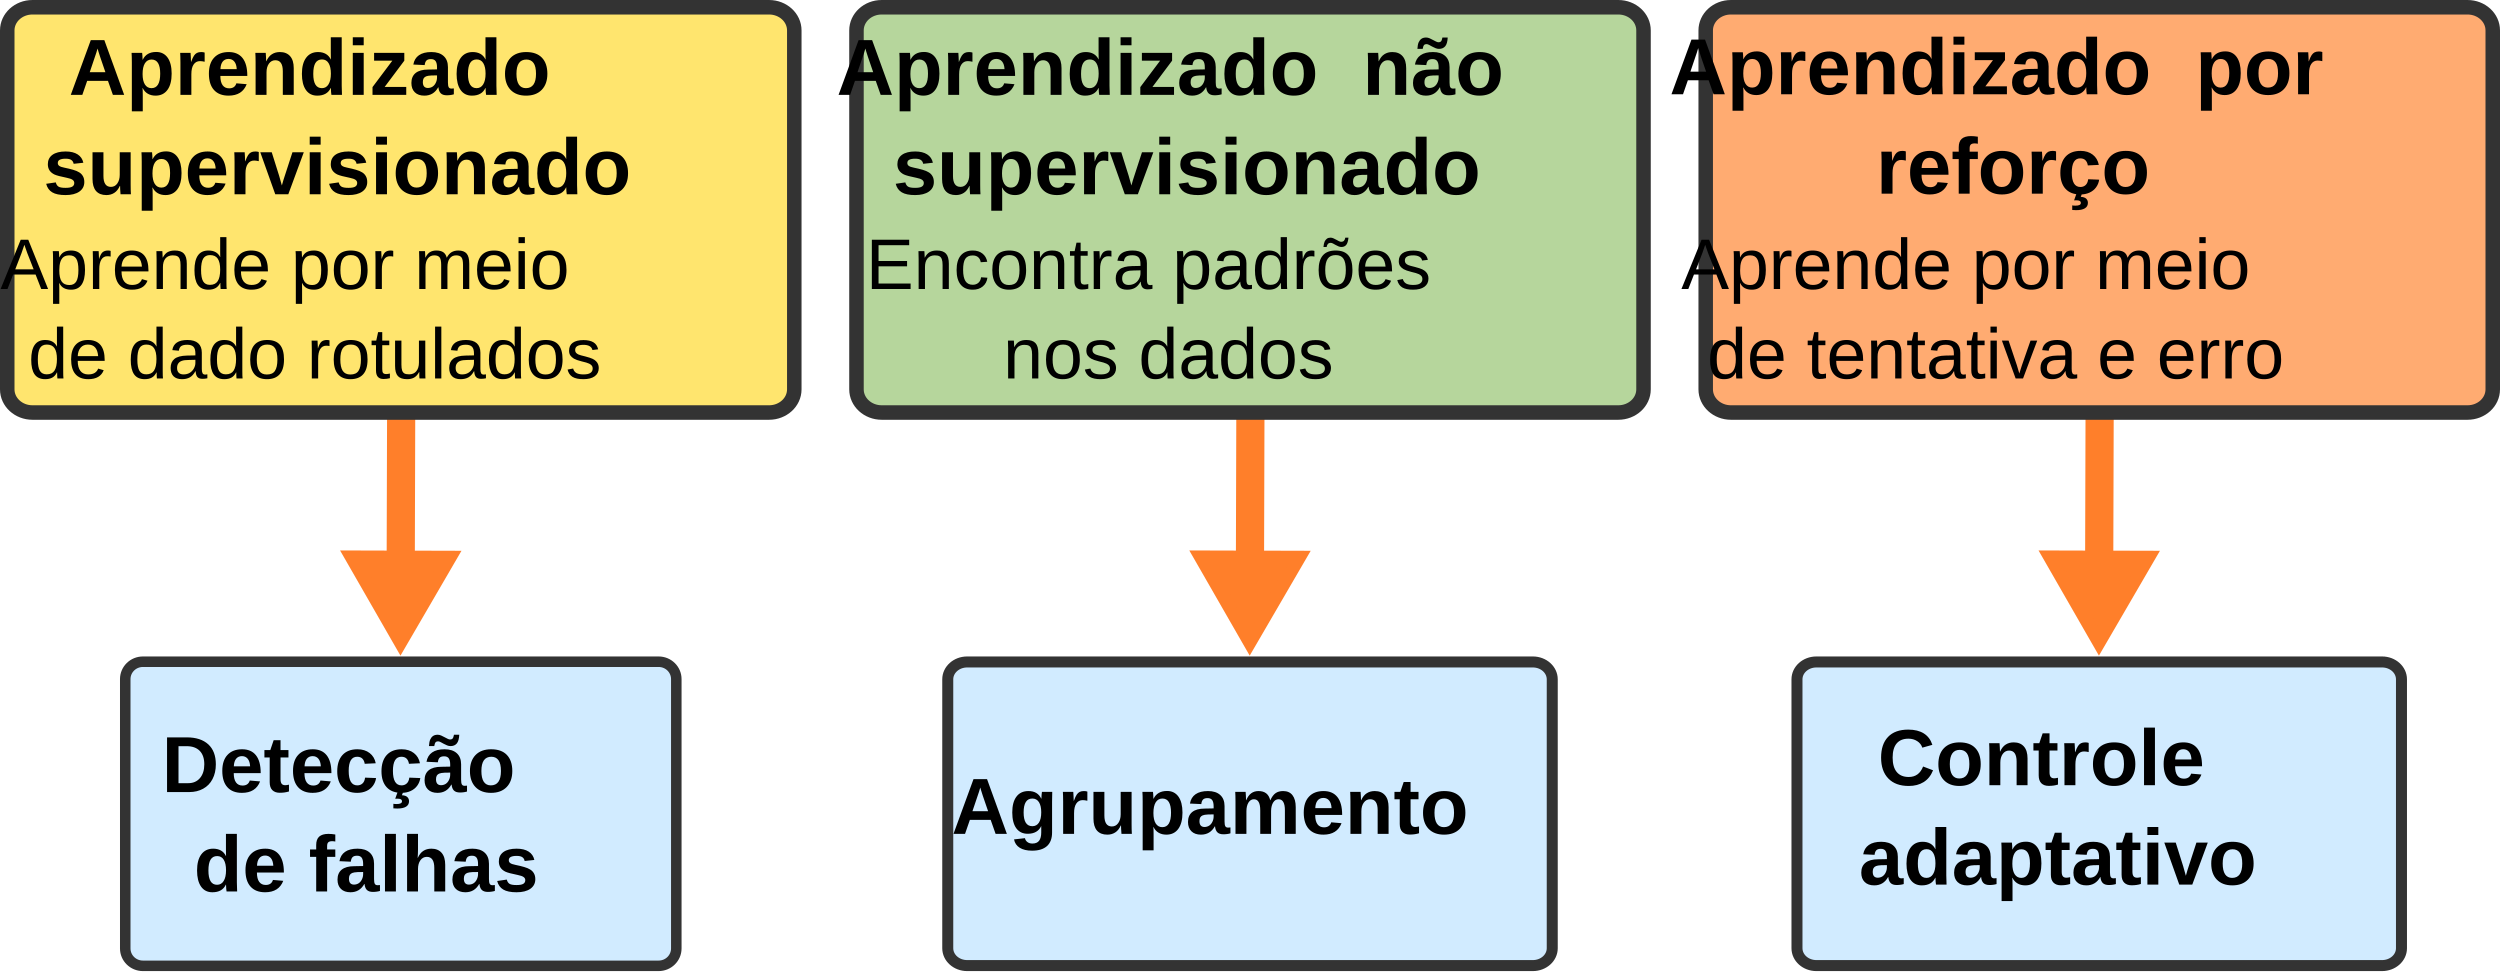
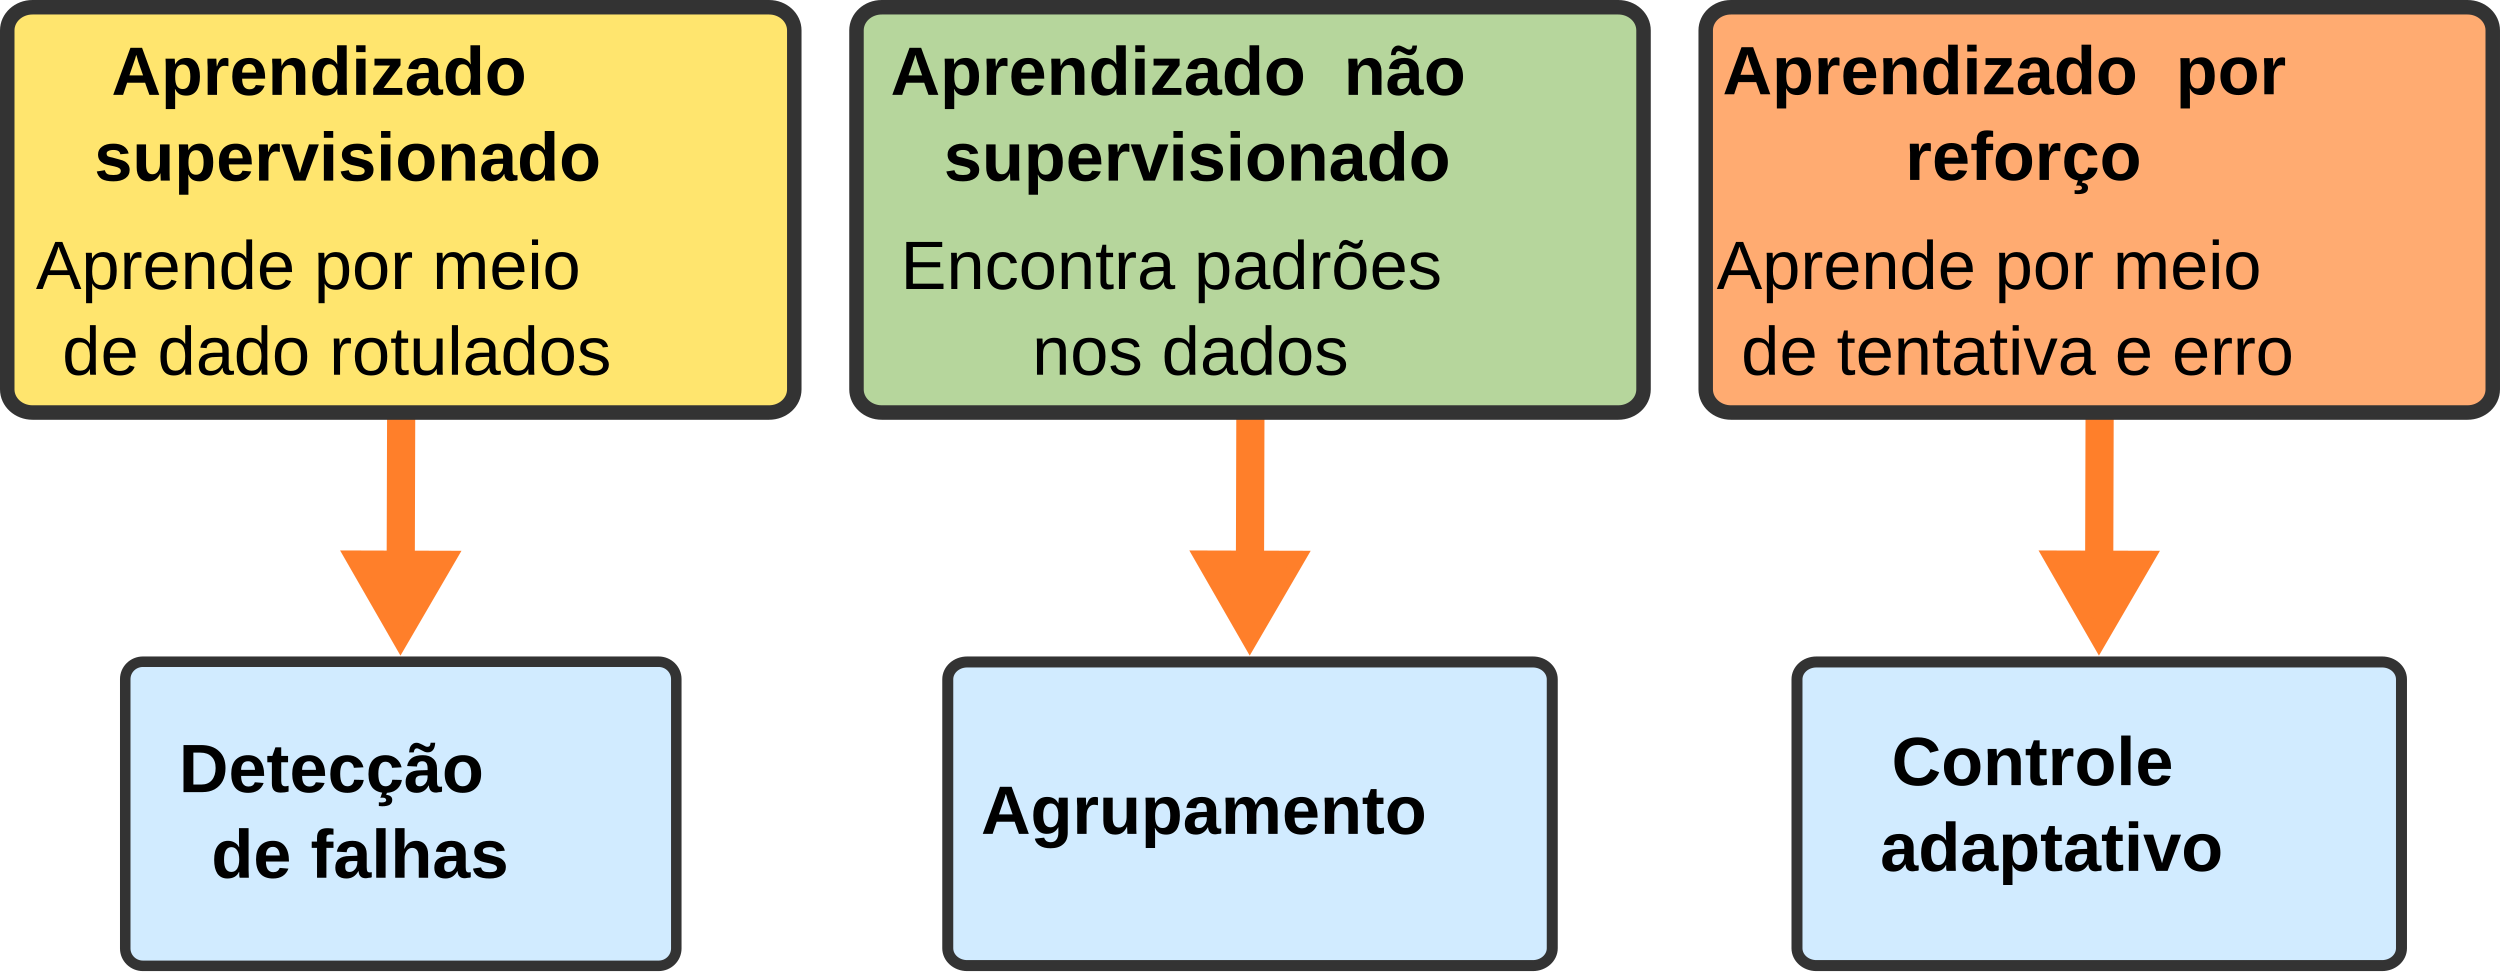
- <svg xmlns="http://www.w3.org/2000/svg" width="443.549mm" height="172.289mm" viewBox="0 0 443.549 172.289" version="1.1" id="svg1" xml:space="preserve">
+ <svg xmlns="http://www.w3.org/2000/svg" width="154.376mm" height="59.965mm" viewBox="0 0 154.376 59.965" version="1.1" id="svg1" xml:space="preserve">
  <defs id="defs1">
    <marker style="overflow:visible" id="Triangle" refX="0" refY="0" orient="auto-start-reverse" markerWidth="0.7" markerHeight="0.7" viewBox="0 0 1 1" preserveAspectRatio="xMidYMid">
      <path transform="scale(0.5)" style="fill:context-stroke;fill-rule:evenodd;stroke:context-stroke;stroke-width:1pt" d="M 5.77,0 -2.88,5 V -5 Z" id="path135" />
    </marker>
    <rect x="-699.722" y="-1365.091" width="629.207" height="428.512" id="rect5" />
    <marker style="overflow:visible" id="Triangle-4" refX="0" refY="0" orient="auto-start-reverse" markerWidth="0.7" markerHeight="0.7" viewBox="0 0 1 1" preserveAspectRatio="xMidYMid">
      <path transform="scale(0.5)" style="fill:context-stroke;fill-rule:evenodd;stroke:context-stroke;stroke-width:1pt" d="M 5.77,0 -2.88,5 V -5 Z" id="path135-3" />
    </marker>
    <marker style="overflow:visible" id="Triangle-6" refX="0" refY="0" orient="auto-start-reverse" markerWidth="0.7" markerHeight="0.7" viewBox="0 0 1 1" preserveAspectRatio="xMidYMid">
      <path transform="scale(0.5)" style="fill:context-stroke;fill-rule:evenodd;stroke:context-stroke;stroke-width:1pt" d="M 5.77,0 -2.88,5 V -5 Z" id="path135-7" />
    </marker>
  </defs>
-   <g id="layer1" transform="translate(160.5289,513.8721)">
-     <rect style="fill:#d1ebff;fill-opacity:1;stroke:#333333;stroke-width:1.865;stroke-linecap:round;stroke-dasharray:none" id="rect1-8-8" width="97.768" height="53.955" x="-138.308" y="-396.47" rx="3.135" ry="3.082" />
-     <text xml:space="preserve" style="font-weight:bold;font-size:11.289px;font-family:Sans;-inkscape-font-specification:'Sans, Bold';text-align:center;text-anchor:middle;fill:#ffab71;fill-opacity:1;stroke:#333333;stroke-width:3;stroke-linecap:round;stroke-dasharray:none" x="-88.219" y="-373.344" id="text1-2-4-4">
-       <tspan style="font-style:normal;font-variant:normal;font-weight:bold;font-stretch:normal;font-size:14.111px;font-family:Arial;-inkscape-font-specification:'Arial, Bold';font-variant-ligatures:normal;font-variant-caps:normal;font-variant-numeric:normal;font-variant-east-asian:normal;fill:#000000;stroke:none;stroke-width:3" x="-88.219" y="-373.344" id="tspan7-5">Detecção </tspan>
-       <tspan style="font-style:normal;font-variant:normal;font-weight:bold;font-stretch:normal;font-size:14.111px;font-family:Arial;-inkscape-font-specification:'Arial, Bold';font-variant-ligatures:normal;font-variant-caps:normal;font-variant-numeric:normal;font-variant-east-asian:normal;fill:#000000;stroke:none;stroke-width:3" x="-88.219" y="-355.705" id="tspan10">de falhas</tspan>
+   <g id="layer1" transform="translate(-26.44657,-22.92725)">
+     <rect style="fill:#d1ebff;fill-opacity:1;stroke:#333333;stroke-width:0.649;stroke-linecap:round;stroke-dasharray:none" id="rect1-8-8" width="34.028" height="18.779" x="34.18" y="63.789" rx="1.091" ry="1.073" />
+     <text xml:space="preserve" style="font-style:normal;font-variant:normal;font-weight:bold;font-stretch:normal;font-size:4.233px;font-family:Arial;-inkscape-font-specification:'Arial, Bold';font-variant-ligatures:normal;font-variant-caps:normal;font-variant-numeric:normal;font-variant-east-asian:normal;text-align:center;text-anchor:middle;fill:#ffab71;fill-opacity:1;stroke:#333333;stroke-width:1.044;stroke-linecap:round;stroke-dasharray:none" x="51.614" y="71.838" id="text1-2-4-4">
+       <tspan style="font-style:normal;font-variant:normal;font-weight:bold;font-stretch:normal;font-size:4.233px;font-family:Arial;-inkscape-font-specification:'Arial, Bold';font-variant-ligatures:normal;font-variant-caps:normal;font-variant-numeric:normal;font-variant-east-asian:normal;fill:#000000;stroke:none;stroke-width:1.044" x="51.614" y="71.838" id="tspan7-5">Detecção </tspan>
+       <tspan style="font-style:normal;font-variant:normal;font-weight:bold;font-stretch:normal;font-size:4.233px;font-family:Arial;-inkscape-font-specification:'Arial, Bold';font-variant-ligatures:normal;font-variant-caps:normal;font-variant-numeric:normal;font-variant-east-asian:normal;fill:#000000;stroke:none;stroke-width:1.044" x="51.614" y="77.129" id="tspan10">de falhas</tspan>
    </text>
-     <rect style="fill:#d1ebff;fill-opacity:1;stroke:#333333;stroke-width:1.952;stroke-linecap:round;stroke-dasharray:none" id="rect1-8-8-9" width="107.249" height="53.868" x="7.621" y="-396.427" rx="3.438" ry="3.077" />
-     <text xml:space="preserve" style="font-weight:bold;font-size:11.289px;font-family:Sans;-inkscape-font-specification:'Sans, Bold';text-align:center;text-anchor:middle;fill:#ffab71;fill-opacity:1;stroke:#333333;stroke-width:3;stroke-linecap:round;stroke-dasharray:none" x="61.497" y="-365.927" id="text1-2-4-4-2">
-       <tspan style="font-style:normal;font-variant:normal;font-weight:bold;font-stretch:normal;font-size:14.111px;font-family:Arial;-inkscape-font-specification:'Arial, Bold';font-variant-ligatures:normal;font-variant-caps:normal;font-variant-numeric:normal;font-variant-east-asian:normal;fill:#000000;stroke:none;stroke-width:3" x="61.497" y="-365.927" id="tspan10-2">Agrupamento</tspan>
+     <rect style="fill:#d1ebff;fill-opacity:1;stroke:#333333;stroke-width:0.679;stroke-linecap:round;stroke-dasharray:none" id="rect1-8-8-9" width="37.328" height="18.749" x="84.971" y="63.804" rx="1.197" ry="1.071" />
+     <text xml:space="preserve" style="font-style:normal;font-variant:normal;font-weight:bold;font-stretch:normal;font-size:4.233px;font-family:Arial;-inkscape-font-specification:'Arial, Bold';font-variant-ligatures:normal;font-variant-caps:normal;font-variant-numeric:normal;font-variant-east-asian:normal;text-align:center;text-anchor:middle;fill:#ffab71;fill-opacity:1;stroke:#333333;stroke-width:1.044;stroke-linecap:round;stroke-dasharray:none" x="103.722" y="74.419" id="text1-2-4-4-2">
+       <tspan style="font-style:normal;font-variant:normal;font-weight:bold;font-stretch:normal;font-size:4.233px;font-family:Arial;-inkscape-font-specification:'Arial, Bold';font-variant-ligatures:normal;font-variant-caps:normal;font-variant-numeric:normal;font-variant-east-asian:normal;fill:#000000;stroke:none;stroke-width:1.044" x="103.722" y="74.419" id="tspan10-2">Agrupamento</tspan>
    </text>
-     <rect style="fill:#d1ebff;fill-opacity:1;stroke:#333333;stroke-width:1.952;stroke-linecap:round;stroke-dasharray:none" id="rect1-8-8-9-5" width="107.249" height="53.868" x="158.291" y="-396.427" rx="3.438" ry="3.077" />
-     <text xml:space="preserve" style="font-weight:bold;font-size:11.289px;font-family:Sans;-inkscape-font-specification:'Sans, Bold';text-align:center;text-anchor:middle;fill:#ffab71;fill-opacity:1;stroke:#333333;stroke-width:3;stroke-linecap:round;stroke-dasharray:none" x="211.916" y="-374.567" id="text1-2-4-4-2-2">
-       <tspan style="font-style:normal;font-variant:normal;font-weight:bold;font-stretch:normal;font-size:14.111px;font-family:Arial;-inkscape-font-specification:'Arial, Bold';font-variant-ligatures:normal;font-variant-caps:normal;font-variant-numeric:normal;font-variant-east-asian:normal;fill:#000000;stroke:none;stroke-width:3" x="211.916" y="-374.567" id="tspan10-2-3">Controle</tspan>
-       <tspan style="font-style:normal;font-variant:normal;font-weight:bold;font-stretch:normal;font-size:14.111px;font-family:Arial;-inkscape-font-specification:'Arial, Bold';font-variant-ligatures:normal;font-variant-caps:normal;font-variant-numeric:normal;font-variant-east-asian:normal;fill:#000000;stroke:none;stroke-width:3" x="211.916" y="-356.928" id="tspan11">adaptativo</tspan>
+     <rect style="fill:#d1ebff;fill-opacity:1;stroke:#333333;stroke-width:0.679;stroke-linecap:round;stroke-dasharray:none" id="rect1-8-8-9-5" width="37.328" height="18.749" x="137.411" y="63.804" rx="1.197" ry="1.071" />
+     <text xml:space="preserve" style="font-style:normal;font-variant:normal;font-weight:bold;font-stretch:normal;font-size:4.233px;font-family:Arial;-inkscape-font-specification:'Arial, Bold';font-variant-ligatures:normal;font-variant-caps:normal;font-variant-numeric:normal;font-variant-east-asian:normal;text-align:center;text-anchor:middle;fill:#ffab71;fill-opacity:1;stroke:#333333;stroke-width:1.044;stroke-linecap:round;stroke-dasharray:none" x="156.075" y="71.412" id="text1-2-4-4-2-2">
+       <tspan style="font-style:normal;font-variant:normal;font-weight:bold;font-stretch:normal;font-size:4.233px;font-family:Arial;-inkscape-font-specification:'Arial, Bold';font-variant-ligatures:normal;font-variant-caps:normal;font-variant-numeric:normal;font-variant-east-asian:normal;fill:#000000;stroke:none;stroke-width:1.044" x="156.075" y="71.412" id="tspan10-2-3">Controle</tspan>
+       <tspan style="font-style:normal;font-variant:normal;font-weight:bold;font-stretch:normal;font-size:4.233px;font-family:Arial;-inkscape-font-specification:'Arial, Bold';font-variant-ligatures:normal;font-variant-caps:normal;font-variant-numeric:normal;font-variant-east-asian:normal;fill:#000000;stroke:none;stroke-width:1.044" x="156.075" y="76.704" id="tspan11">adaptativo</tspan>
    </text>
-     <path style="fill:#ff7f2a;fill-opacity:1;stroke:#ff7f2a;stroke-width:5;stroke-linecap:round;stroke-dasharray:none;marker-end:url(#Triangle)" d="m -89.358,-439.556 -0.085,29.58" id="path11" />
-     <path style="fill:#ff7f2a;fill-opacity:1;stroke:#ff7f2a;stroke-width:5;stroke-linecap:round;stroke-dasharray:none;marker-end:url(#Triangle-4)" d="m 61.313,-439.556 -0.085,29.58" id="path11-5" />
-     <path style="fill:#ff7f2a;fill-opacity:1;stroke:#ff7f2a;stroke-width:5;stroke-linecap:round;stroke-dasharray:none;marker-end:url(#Triangle-6)" d="m 211.983,-439.556 -0.085,29.58" id="path11-1" />
-     <g id="g8" transform="translate(1.913537,-174.6103)">
-       <rect style="fill:#ffe56e;fill-opacity:1;stroke:#333333;stroke-width:2.573;stroke-linecap:round;stroke-dasharray:none" id="rect1-8" width="139.636" height="71.904" x="-161.156" y="-337.975" rx="4.477" ry="4.107" />
-       <text xml:space="preserve" style="font-weight:bold;font-size:11.289px;font-family:Sans;-inkscape-font-specification:'Sans, Bold';text-align:center;text-anchor:middle;fill:#ffab71;fill-opacity:1;stroke:#333333;stroke-width:3;stroke-linecap:round;stroke-dasharray:none" x="-92.328" y="-322.431" id="text1">
-         <tspan id="tspan1" style="font-style:normal;font-variant:normal;font-weight:bold;font-stretch:normal;font-size:14.111px;font-family:Arial;-inkscape-font-specification:'Arial, Bold';font-variant-ligatures:normal;font-variant-caps:normal;font-variant-numeric:normal;font-variant-east-asian:normal;fill:#000000;stroke:none;stroke-width:3" x="-92.328" y="-322.431">Aprendizado </tspan>
-         <tspan style="font-style:normal;font-variant:normal;font-weight:bold;font-stretch:normal;font-size:14.111px;font-family:Arial;-inkscape-font-specification:'Arial, Bold';font-variant-ligatures:normal;font-variant-caps:normal;font-variant-numeric:normal;font-variant-east-asian:normal;fill:#000000;stroke:none;stroke-width:3" x="-92.328" y="-304.792" id="tspan2">supervisionado</tspan>
-       </text>
-       <text xml:space="preserve" style="font-style:normal;font-variant:normal;font-weight:normal;font-stretch:normal;font-size:12.7px;font-family:Arial;-inkscape-font-specification:'Arial, Normal';font-variant-ligatures:normal;font-variant-caps:normal;font-variant-numeric:normal;font-variant-east-asian:normal;text-align:center;text-anchor:middle;fill:#000000;fill-opacity:1;stroke:none;stroke-width:3;stroke-linecap:round;stroke-dasharray:none" x="-94.242" y="-287.987" id="text3">
-         <tspan id="tspan3" style="font-style:normal;font-variant:normal;font-weight:normal;font-stretch:normal;font-size:12.7px;font-family:Arial;-inkscape-font-specification:'Arial, Normal';font-variant-ligatures:normal;font-variant-caps:normal;font-variant-numeric:normal;font-variant-east-asian:normal;stroke-width:3" x="-94.242" y="-287.987">Aprende por meio </tspan>
-         <tspan style="font-style:normal;font-variant:normal;font-weight:normal;font-stretch:normal;font-size:12.7px;font-family:Arial;-inkscape-font-specification:'Arial, Normal';font-variant-ligatures:normal;font-variant-caps:normal;font-variant-numeric:normal;font-variant-east-asian:normal;stroke-width:3" x="-94.242" y="-272.112" id="tspan4">de dado rotulados</tspan>
-       </text>
-     </g>
-     <g id="g9" transform="translate(6.040846,-174.6103)">
-       <rect style="fill:#b6d69c;fill-opacity:1;stroke:#333333;stroke-width:2.573;stroke-linecap:round;stroke-dasharray:none" id="rect1" width="139.636" height="71.904" x="-14.613" y="-337.975" rx="4.477" ry="4.107" />
-       <text xml:space="preserve" style="font-weight:bold;font-size:11.289px;font-family:Sans;-inkscape-font-specification:'Sans, Bold';text-align:center;text-anchor:middle;fill:#ffab71;fill-opacity:1;stroke:#333333;stroke-width:3;stroke-linecap:round;stroke-dasharray:none" x="54.269" y="-322.431" id="text1-2">
-         <tspan id="tspan1-8" style="font-style:normal;font-variant:normal;font-weight:bold;font-stretch:normal;font-size:14.111px;font-family:Arial;-inkscape-font-specification:'Arial, Bold';font-variant-ligatures:normal;font-variant-caps:normal;font-variant-numeric:normal;font-variant-east-asian:normal;fill:#000000;stroke:none;stroke-width:3" x="54.269" y="-322.431">Aprendizado  não</tspan>
-         <tspan style="font-style:normal;font-variant:normal;font-weight:bold;font-stretch:normal;font-size:14.111px;font-family:Arial;-inkscape-font-specification:'Arial, Bold';font-variant-ligatures:normal;font-variant-caps:normal;font-variant-numeric:normal;font-variant-east-asian:normal;fill:#000000;stroke:none;stroke-width:3" x="54.269" y="-304.792" id="tspan2-0">supervisionado</tspan>
-       </text>
-       <text xml:space="preserve" style="font-style:normal;font-variant:normal;font-weight:normal;font-stretch:normal;font-size:12.7px;font-family:Arial;-inkscape-font-specification:'Arial, Normal';font-variant-ligatures:normal;font-variant-caps:normal;font-variant-numeric:normal;font-variant-east-asian:normal;text-align:center;text-anchor:middle;fill:#000000;fill-opacity:1;stroke:none;stroke-width:3;stroke-linecap:round;stroke-dasharray:none" x="53.072" y="-287.987" id="text3-9">
-         <tspan style="font-style:normal;font-variant:normal;font-weight:normal;font-stretch:normal;font-size:12.7px;font-family:Arial;-inkscape-font-specification:'Arial, Normal';font-variant-ligatures:normal;font-variant-caps:normal;font-variant-numeric:normal;font-variant-east-asian:normal;stroke-width:3" x="53.072" y="-287.987" id="tspan4-6">Encontra padrões</tspan>
-         <tspan style="font-style:normal;font-variant:normal;font-weight:normal;font-stretch:normal;font-size:12.7px;font-family:Arial;-inkscape-font-specification:'Arial, Normal';font-variant-ligatures:normal;font-variant-caps:normal;font-variant-numeric:normal;font-variant-east-asian:normal;stroke-width:3" x="53.072" y="-272.112" id="tspan5">nos dados</tspan>
-       </text>
-     </g>
-     <g id="g10" transform="translate(1.913537,-174.6103)">
-       <rect style="fill:#ffab71;fill-opacity:1;stroke:#333333;stroke-width:2.573;stroke-linecap:round;stroke-dasharray:none" id="rect1-8-6" width="139.636" height="71.904" x="140.184" y="-337.975" rx="4.477" ry="4.107" />
-       <text xml:space="preserve" style="font-weight:bold;font-size:11.289px;font-family:Sans;-inkscape-font-specification:'Sans, Bold';text-align:center;text-anchor:middle;fill:#ffab71;fill-opacity:1;stroke:#333333;stroke-width:3;stroke-linecap:round;stroke-dasharray:none" x="204.988" y="-322.534" id="text1-2-4">
-         <tspan style="font-style:normal;font-variant:normal;font-weight:bold;font-stretch:normal;font-size:14.111px;font-family:Arial;-inkscape-font-specification:'Arial, Bold';font-variant-ligatures:normal;font-variant-caps:normal;font-variant-numeric:normal;font-variant-east-asian:normal;fill:#000000;stroke:none;stroke-width:3" x="204.988" y="-322.534" id="tspan2-0-6">Aprendizado  por</tspan>
-         <tspan style="font-style:normal;font-variant:normal;font-weight:bold;font-stretch:normal;font-size:14.111px;font-family:Arial;-inkscape-font-specification:'Arial, Bold';font-variant-ligatures:normal;font-variant-caps:normal;font-variant-numeric:normal;font-variant-east-asian:normal;fill:#000000;stroke:none;stroke-width:3" x="204.988" y="-304.896" id="tspan7">reforço</tspan>
-       </text>
-       <text xml:space="preserve" style="font-style:normal;font-variant:normal;font-weight:normal;font-stretch:normal;font-size:12.7px;font-family:Arial;-inkscape-font-specification:'Arial, Normal';font-variant-ligatures:normal;font-variant-caps:normal;font-variant-numeric:normal;font-variant-east-asian:normal;text-align:center;text-anchor:middle;fill:#000000;fill-opacity:1;stroke:none;stroke-width:3;stroke-linecap:round;stroke-dasharray:none" x="203.97" y="-287.987" id="text3-9-0">
-         <tspan style="font-style:normal;font-variant:normal;font-weight:normal;font-stretch:normal;font-size:12.7px;font-family:Arial;-inkscape-font-specification:'Arial, Normal';font-variant-ligatures:normal;font-variant-caps:normal;font-variant-numeric:normal;font-variant-east-asian:normal;stroke-width:3" x="203.97" y="-287.987" id="tspan5-4">Aprende por meio </tspan>
-         <tspan style="font-style:normal;font-variant:normal;font-weight:normal;font-stretch:normal;font-size:12.7px;font-family:Arial;-inkscape-font-specification:'Arial, Normal';font-variant-ligatures:normal;font-variant-caps:normal;font-variant-numeric:normal;font-variant-east-asian:normal;stroke-width:3" x="203.97" y="-272.112" id="tspan8">de tentativa e erro</tspan>
-       </text>
-     </g>
-     <text xml:space="preserve" transform="scale(0.2645833)" id="text5" style="font-style:normal;font-variant:normal;font-weight:normal;font-stretch:normal;font-size:48px;font-family:Arial;-inkscape-font-specification:'Arial, Normal';font-variant-ligatures:normal;font-variant-caps:normal;font-variant-numeric:normal;font-variant-east-asian:normal;text-align:center;white-space:pre;shape-inside:url(#rect5);display:inline;fill:#000000;fill-opacity:1;stroke:none;stroke-width:11.339;stroke-linecap:round;stroke-dasharray:none" />
+     <path style="fill:#ff7f2a;fill-opacity:1;stroke:#ff7f2a;stroke-width:1.74;stroke-linecap:round;stroke-dasharray:none;marker-end:url(#Triangle)" d="M 51.218,48.793 51.188,59.088" id="path11" />
+     <path style="fill:#ff7f2a;fill-opacity:1;stroke:#ff7f2a;stroke-width:1.74;stroke-linecap:round;stroke-dasharray:none;marker-end:url(#Triangle-4)" d="m 103.658,48.793 -0.029,10.295" id="path11-5" />
+     <path style="fill:#ff7f2a;fill-opacity:1;stroke:#ff7f2a;stroke-width:1.74;stroke-linecap:round;stroke-dasharray:none;marker-end:url(#Triangle-6)" d="m 156.098,48.793 -0.029,10.295" id="path11-1" />
+     <rect style="fill:#ffe56e;fill-opacity:1;stroke:#333333;stroke-width:0.895;stroke-linecap:round;stroke-dasharray:none" id="rect1-8" width="48.6" height="25.026" x="26.894" y="23.375" rx="1.558" ry="1.429" />
+     <text xml:space="preserve" style="font-style:normal;font-variant:normal;font-weight:bold;font-stretch:normal;font-size:4.233px;font-family:Arial;-inkscape-font-specification:'Arial, Bold';font-variant-ligatures:normal;font-variant-caps:normal;font-variant-numeric:normal;font-variant-east-asian:normal;text-align:center;text-anchor:middle;fill:#ffab71;fill-opacity:1;stroke:#333333;stroke-width:1.044;stroke-linecap:round;stroke-dasharray:none" x="50.85" y="28.785" id="text1">
+       <tspan id="tspan1" style="font-style:normal;font-variant:normal;font-weight:bold;font-stretch:normal;font-size:4.233px;font-family:Arial;-inkscape-font-specification:'Arial, Bold';font-variant-ligatures:normal;font-variant-caps:normal;font-variant-numeric:normal;font-variant-east-asian:normal;fill:#000000;stroke:none;stroke-width:1.044" x="50.85" y="28.785">Aprendizado </tspan>
+       <tspan style="font-style:normal;font-variant:normal;font-weight:bold;font-stretch:normal;font-size:4.233px;font-family:Arial;-inkscape-font-specification:'Arial, Bold';font-variant-ligatures:normal;font-variant-caps:normal;font-variant-numeric:normal;font-variant-east-asian:normal;fill:#000000;stroke:none;stroke-width:1.044" x="50.85" y="34.077" id="tspan2">supervisionado</tspan>
+     </text>
+     <text xml:space="preserve" style="font-style:normal;font-variant:normal;font-weight:normal;font-stretch:normal;font-size:4.233px;font-family:Arial;-inkscape-font-specification:'Arial, Normal';font-variant-ligatures:normal;font-variant-caps:normal;font-variant-numeric:normal;font-variant-east-asian:normal;text-align:center;text-anchor:middle;fill:#000000;fill-opacity:1;stroke:none;stroke-width:1.044;stroke-linecap:round;stroke-dasharray:none" x="50.184" y="40.773" id="text3">
+       <tspan id="tspan3" style="font-style:normal;font-variant:normal;font-weight:normal;font-stretch:normal;font-size:4.233px;font-family:Arial;-inkscape-font-specification:'Arial, Normal';font-variant-ligatures:normal;font-variant-caps:normal;font-variant-numeric:normal;font-variant-east-asian:normal;stroke-width:1.044" x="50.184" y="40.773">Aprende por meio </tspan>
+       <tspan style="font-style:normal;font-variant:normal;font-weight:normal;font-stretch:normal;font-size:4.233px;font-family:Arial;-inkscape-font-specification:'Arial, Normal';font-variant-ligatures:normal;font-variant-caps:normal;font-variant-numeric:normal;font-variant-east-asian:normal;stroke-width:1.044" x="50.184" y="46.065" id="tspan4">de dado rotulados</tspan>
+     </text>
+     <rect style="fill:#b6d69c;fill-opacity:1;stroke:#333333;stroke-width:0.895;stroke-linecap:round;stroke-dasharray:none" id="rect1" width="48.6" height="25.026" x="79.335" y="23.375" rx="1.558" ry="1.429" />
+     <text xml:space="preserve" style="font-style:normal;font-variant:normal;font-weight:bold;font-stretch:normal;font-size:4.233px;font-family:Arial;-inkscape-font-specification:'Arial, Bold';font-variant-ligatures:normal;font-variant-caps:normal;font-variant-numeric:normal;font-variant-east-asian:normal;text-align:center;text-anchor:middle;fill:#ffab71;fill-opacity:1;stroke:#333333;stroke-width:1.044;stroke-linecap:round;stroke-dasharray:none" x="103.309" y="28.785" id="text1-2">
+       <tspan id="tspan1-8" style="font-style:normal;font-variant:normal;font-weight:bold;font-stretch:normal;font-size:4.233px;font-family:Arial;-inkscape-font-specification:'Arial, Bold';font-variant-ligatures:normal;font-variant-caps:normal;font-variant-numeric:normal;font-variant-east-asian:normal;fill:#000000;stroke:none;stroke-width:1.044" x="103.309" y="28.785">Aprendizado  não</tspan>
+       <tspan style="font-style:normal;font-variant:normal;font-weight:bold;font-stretch:normal;font-size:4.233px;font-family:Arial;-inkscape-font-specification:'Arial, Bold';font-variant-ligatures:normal;font-variant-caps:normal;font-variant-numeric:normal;font-variant-east-asian:normal;fill:#000000;stroke:none;stroke-width:1.044" x="103.309" y="34.077" id="tspan2-0">supervisionado</tspan>
+     </text>
+     <text xml:space="preserve" style="font-style:normal;font-variant:normal;font-weight:normal;font-stretch:normal;font-size:4.233px;font-family:Arial;-inkscape-font-specification:'Arial, Normal';font-variant-ligatures:normal;font-variant-caps:normal;font-variant-numeric:normal;font-variant-east-asian:normal;text-align:center;text-anchor:middle;fill:#000000;fill-opacity:1;stroke:none;stroke-width:1.044;stroke-linecap:round;stroke-dasharray:none" x="102.892" y="40.773" id="text3-9">
+       <tspan style="font-style:normal;font-variant:normal;font-weight:normal;font-stretch:normal;font-size:4.233px;font-family:Arial;-inkscape-font-specification:'Arial, Normal';font-variant-ligatures:normal;font-variant-caps:normal;font-variant-numeric:normal;font-variant-east-asian:normal;stroke-width:1.044" x="102.892" y="40.773" id="tspan4-6">Encontra padrões</tspan>
+       <tspan style="font-style:normal;font-variant:normal;font-weight:normal;font-stretch:normal;font-size:4.233px;font-family:Arial;-inkscape-font-specification:'Arial, Normal';font-variant-ligatures:normal;font-variant-caps:normal;font-variant-numeric:normal;font-variant-east-asian:normal;stroke-width:1.044" x="102.892" y="46.065" id="tspan5">nos dados</tspan>
+     </text>
+     <rect style="fill:#ffab71;fill-opacity:1;stroke:#333333;stroke-width:0.895;stroke-linecap:round;stroke-dasharray:none" id="rect1-8-6" width="48.6" height="25.026" x="131.775" y="23.375" rx="1.558" ry="1.429" />
+     <text xml:space="preserve" style="font-style:normal;font-variant:normal;font-weight:bold;font-stretch:normal;font-size:4.233px;font-family:Arial;-inkscape-font-specification:'Arial, Bold';font-variant-ligatures:normal;font-variant-caps:normal;font-variant-numeric:normal;font-variant-east-asian:normal;text-align:center;text-anchor:middle;fill:#ffab71;fill-opacity:1;stroke:#333333;stroke-width:1.044;stroke-linecap:round;stroke-dasharray:none" x="154.33" y="28.749" id="text1-2-4">
+       <tspan style="font-style:normal;font-variant:normal;font-weight:bold;font-stretch:normal;font-size:4.233px;font-family:Arial;-inkscape-font-specification:'Arial, Bold';font-variant-ligatures:normal;font-variant-caps:normal;font-variant-numeric:normal;font-variant-east-asian:normal;fill:#000000;stroke:none;stroke-width:1.044" x="154.33" y="28.749" id="tspan2-0-6">Aprendizado  por</tspan>
+       <tspan style="font-style:normal;font-variant:normal;font-weight:bold;font-stretch:normal;font-size:4.233px;font-family:Arial;-inkscape-font-specification:'Arial, Bold';font-variant-ligatures:normal;font-variant-caps:normal;font-variant-numeric:normal;font-variant-east-asian:normal;fill:#000000;stroke:none;stroke-width:1.044" x="154.33" y="34.041" id="tspan7">reforço</tspan>
+     </text>
+     <text xml:space="preserve" style="font-style:normal;font-variant:normal;font-weight:normal;font-stretch:normal;font-size:4.233px;font-family:Arial;-inkscape-font-specification:'Arial, Normal';font-variant-ligatures:normal;font-variant-caps:normal;font-variant-numeric:normal;font-variant-east-asian:normal;text-align:center;text-anchor:middle;fill:#000000;fill-opacity:1;stroke:none;stroke-width:1.044;stroke-linecap:round;stroke-dasharray:none" x="153.975" y="40.773" id="text3-9-0">
+       <tspan style="font-style:normal;font-variant:normal;font-weight:normal;font-stretch:normal;font-size:4.233px;font-family:Arial;-inkscape-font-specification:'Arial, Normal';font-variant-ligatures:normal;font-variant-caps:normal;font-variant-numeric:normal;font-variant-east-asian:normal;stroke-width:1.044" x="153.975" y="40.773" id="tspan5-4">Aprende por meio </tspan>
+       <tspan style="font-style:normal;font-variant:normal;font-weight:normal;font-stretch:normal;font-size:4.233px;font-family:Arial;-inkscape-font-specification:'Arial, Normal';font-variant-ligatures:normal;font-variant-caps:normal;font-variant-numeric:normal;font-variant-east-asian:normal;stroke-width:1.044" x="153.975" y="46.065" id="tspan8">de tentativa e erro</tspan>
+     </text>
+     <text xml:space="preserve" transform="matrix(0.09208764,0,0,0.09208764,82.31828,201.7793)" id="text5" style="font-style:normal;font-variant:normal;font-weight:normal;font-stretch:normal;font-size:48px;font-family:Arial;-inkscape-font-specification:'Arial, Normal';font-variant-ligatures:normal;font-variant-caps:normal;font-variant-numeric:normal;font-variant-east-asian:normal;text-align:center;white-space:pre;shape-inside:url(#rect5);display:inline;fill:#000000;fill-opacity:1;stroke:none;stroke-width:11.339;stroke-linecap:round;stroke-dasharray:none" />
  </g>
</svg>
